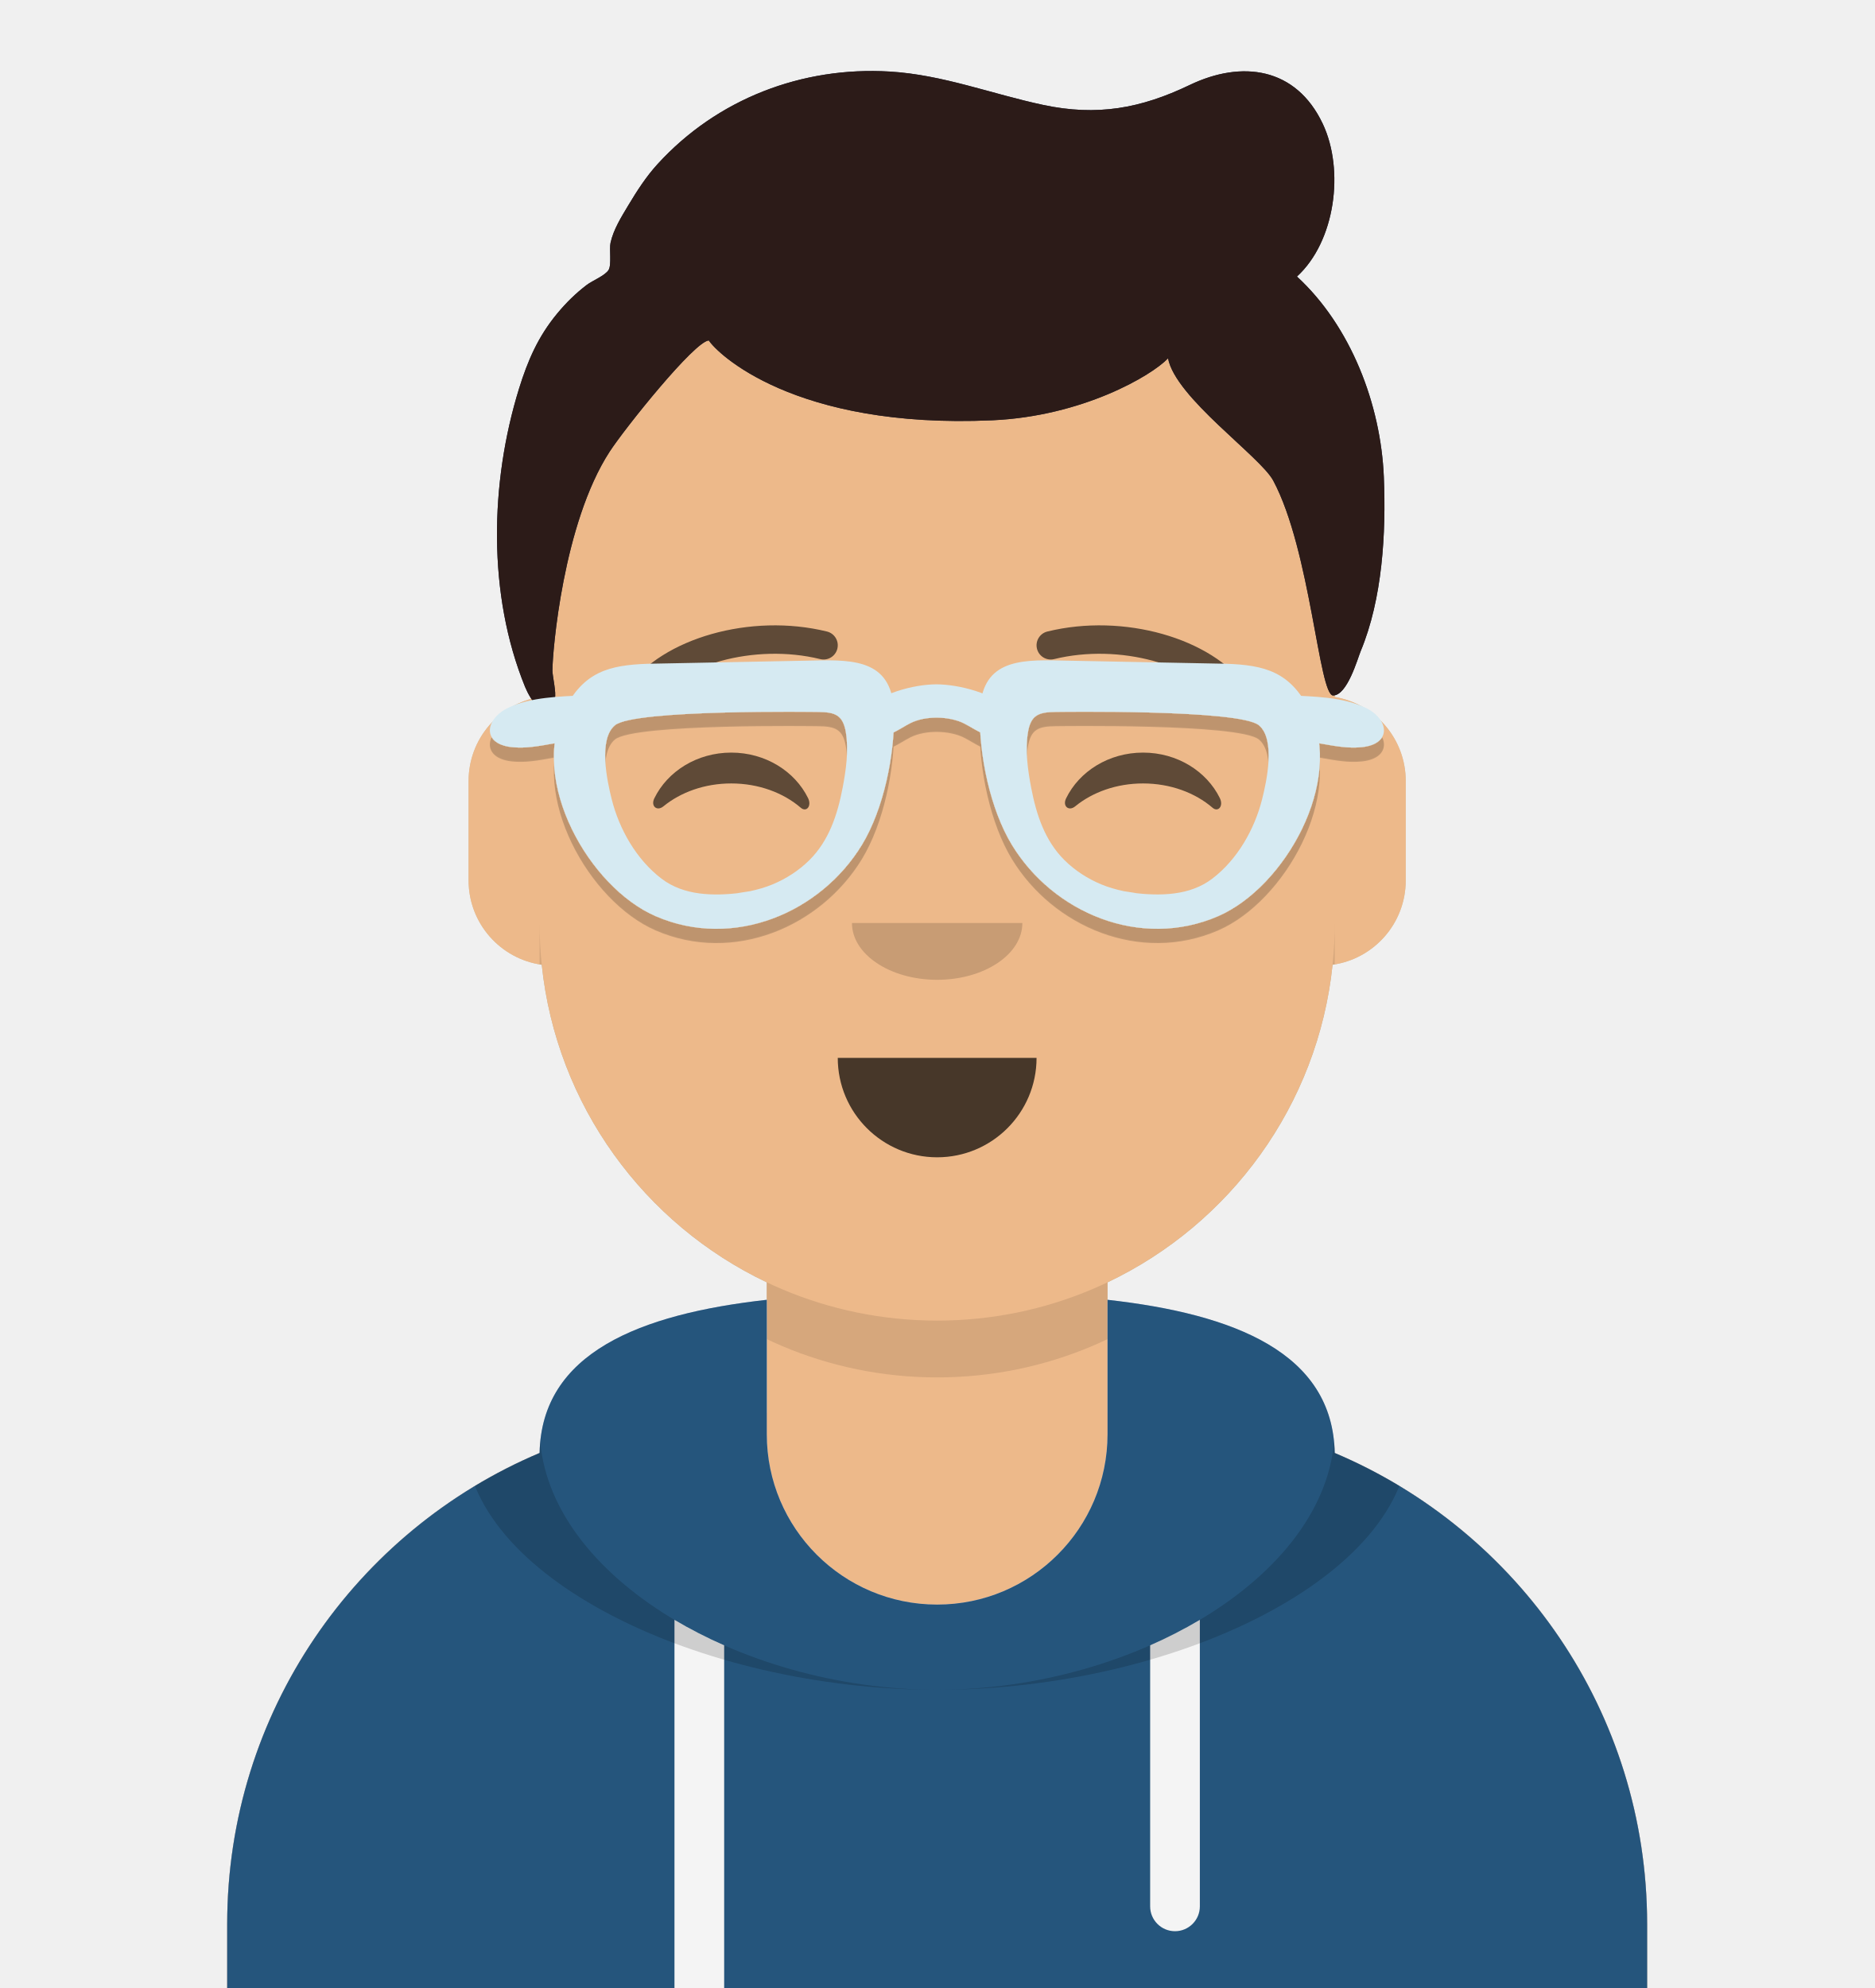
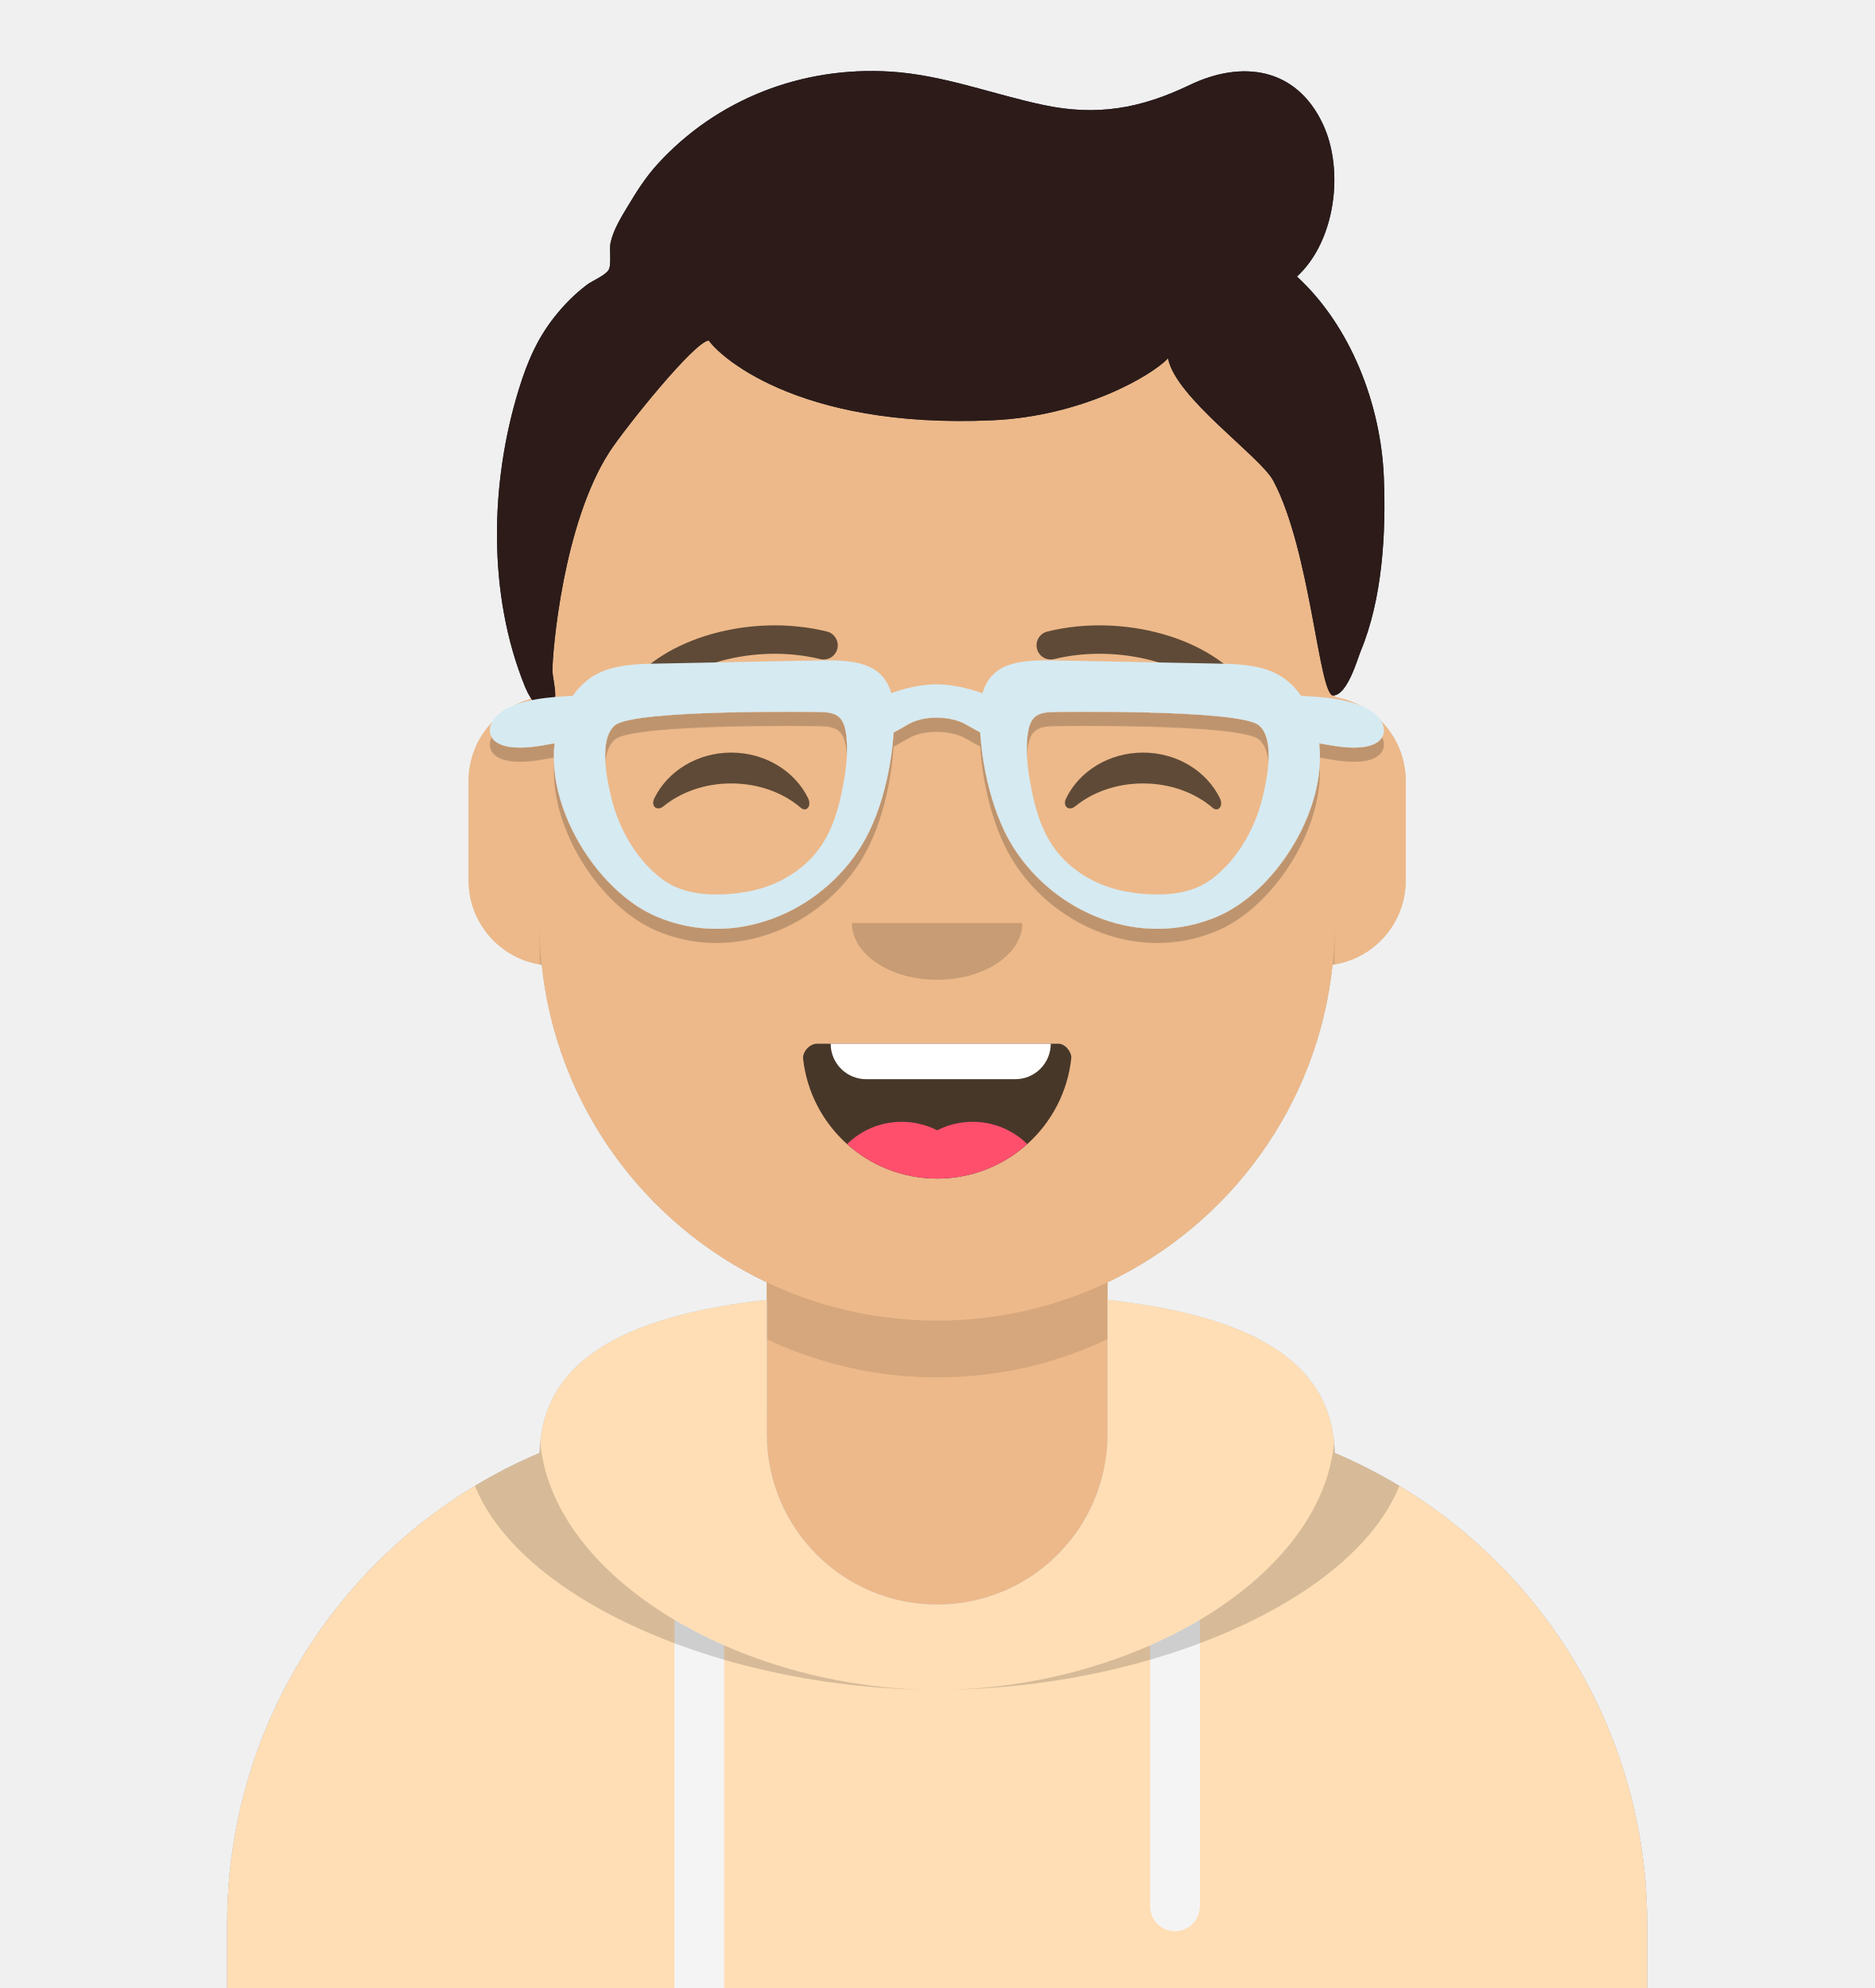
<svg xmlns="http://www.w3.org/2000/svg" xmlns:xlink="http://www.w3.org/1999/xlink" width="264px" height="280px" viewBox="0 0 264 280" version="1.1">
  <defs>
    <circle id="path-1" cx="120" cy="120" r="120" />
    <path d="M12,160 C12,226.274 65.726,280 132,280 C198.274,280 252,226.274 252,160 L264,160 L264,-1.42108547e-14 L-3.19744231e-14,-1.42108547e-14 L-3.19744231e-14,160 L12,160 Z" id="path-3" />
    <path d="M124,144.611 L124,163 L128,163 L128,163 C167.765,163 200,195.235 200,235 L200,244 L0,244 L0,235 C-4.86974701e-15,195.235 32.235,163 72,163 L72,163 L76,163 L76,144.611 C58.763,136.422 46.372,119.687 44.305,99.881 C38.48,99.058 34,94.052 34,88 L34,74 C34,68.054 38.325,63.118 44,62.166 L44,56 L44,56 C44,25.072 69.072,5.68137151e-15 100,0 L100,0 L100,0 C130.928,-5.68137151e-15 156,25.072 156,56 L156,62.166 C161.675,63.118 166,68.054 166,74 L166,88 C166,94.052 161.52,99.058 155.695,99.881 C153.628,119.687 141.237,136.422 124,144.611 Z" id="path-5" />
  </defs>
  <g id="Avataaar" stroke="none" stroke-width="1" fill="none" fill-rule="evenodd">
    <g transform="translate(-825, -1100)" id="Avataaar/Circle">
      <g transform="translate(825, 1100)">
        <g id="Mask" />
        <g id="Avataaar" stroke-width="1" fill-rule="evenodd" mask="url(#mask-4)">
          <g id="Body" transform="translate(32, 36)">
            <mask id="mask-6" fill="white">
              <use xlink:href="#path-5" />
            </mask>
            <use fill="#D0C6AC" xlink:href="#path-5" />
            <g id="Skin/👶🏽-03-Brown" mask="url(#mask-6)" fill="#EDB98A">
              <g transform="translate(-32, 0)" id="Color">
                <rect x="0" y="0" width="264" height="244" />
              </g>
            </g>
            <path d="M156,79 L156,102 C156,132.928 130.928,158 100,158 C69.072,158 44,132.928 44,102 L44,79 L44,94 C44,124.928 69.072,150 100,150 C130.928,150 156,124.928 156,94 L156,79 Z" id="Neck-Shadow" fill-opacity="0.1" fill="#000000" mask="url(#mask-6)" />
          </g>
          <g id="Clothing/Hoodie" transform="translate(0, 170)">
            <defs>
-               <path d="M108,13.071 C90.081,15.076 76.28,20.552 76.004,34.645 C50.146,45.568 32,71.165 32,100.999 L32,100.999 L32,110 L232,110 L232,100.999 C232,71.165 213.854,45.568 187.996,34.645 C187.72,20.552 173.919,15.076 156,13.071 L156,32 L156,32 C156,45.255 145.255,56 132,56 L132,56 C118.745,56 108,45.255 108,32 L108,13.071 Z" id="react-path-27" />
+               <path d="M108,13.071 C90.081,15.076 76.28,20.552 76.004,34.645 C50.146,45.568 32,71.165 32,100.999 L32,100.999 L32,110 L232,110 L232,100.999 C232,71.165 213.854,45.568 187.996,34.645 C187.72,20.552 173.919,15.076 156,13.071 L156,32 L156,32 C156,45.255 145.255,56 132,56 L132,56 C118.745,56 108,45.255 108,32 L108,13.071 Z" id="react-path-51" />
            </defs>
-             <mask id="react-mask-28" fill="white">
-               <use xlink:href="#react-path-27" />
+             <mask id="react-mask-52" fill="white">
+               <use xlink:href="#react-path-51" />
            </mask>
-             <use id="Hoodie" fill="#B7C1DB" fill-rule="evenodd" xlink:href="#react-path-27" />
-             <g id="Color/Palette/Gray-01" mask="url(#react-mask-28)" fill-rule="evenodd" fill="#25557C">
+             <use id="Hoodie" fill="#B7C1DB" fill-rule="evenodd" xlink:href="#react-path-51" />
+             <g id="Color/Palette/Gray-01" mask="url(#react-mask-52)" fill-rule="evenodd" fill="#FFDEB5">
              <rect id="🖍Color" x="0" y="0" width="264" height="110" />
            </g>
-             <path d="M102,61.739 L102,110 L95,110 L95,58.15 C97.204,59.46 99.547,60.661 102,61.739 Z M169,58.15 L169,98.5 C169,100.433 167.433,102 165.5,102 C163.567,102 162,100.433 162,98.5 L162,61.739 C164.453,60.661 166.796,59.46 169,58.15 Z" id="Straps" fill="#F4F4F4" fill-rule="evenodd" mask="url(#react-mask-28)" />
-             <path d="M90.96,12.724 C75.909,15.571 65.5,21.243 65.5,32.308 C65.5,52.02 98.538,68 132,68 C165.462,68 198.5,52.02 198.5,32.308 C198.5,21.243 188.091,15.571 173.04,12.724 C182.125,16.074 188,21.706 188,31.077 C188,51.469 160.179,68 132,68 C103.821,68 76,51.469 76,31.077 C76,21.706 81.875,16.074 90.96,12.724 Z" id="Shadow" fill-opacity="0.16" fill="#000000" fill-rule="evenodd" mask="url(#react-mask-28)" />
+             <path d="M102,61.739 L102,110 L95,110 L95,58.15 C97.204,59.46 99.547,60.661 102,61.739 Z M169,58.15 L169,98.5 C169,100.433 167.433,102 165.5,102 C163.567,102 162,100.433 162,98.5 L162,61.739 C164.453,60.661 166.796,59.46 169,58.15 Z" id="Straps" fill="#F4F4F4" fill-rule="evenodd" mask="url(#react-mask-52)" />
+             <path d="M90.96,12.724 C75.909,15.571 65.5,21.243 65.5,32.308 C65.5,52.02 98.538,68 132,68 C165.462,68 198.5,52.02 198.5,32.308 C198.5,21.243 188.091,15.571 173.04,12.724 C182.125,16.074 188,21.706 188,31.077 C188,51.469 160.179,68 132,68 C103.821,68 76,51.469 76,31.077 C76,21.706 81.875,16.074 90.96,12.724 Z" id="Shadow" fill-opacity="0.16" fill="#000000" fill-rule="evenodd" mask="url(#react-mask-52)" />
          </g>
          <g id="Face" transform="translate(76, 82)" fill="#000000">
-             <g id="Mouth/Default" transform="translate(2, 52)" fill-opacity="0.7">
-               <path d="M40,15 C40,22.732 46.268,29 54,29 L54,29 C61.732,29 68,22.732 68,15" id="Mouth" />
+             <g id="Mouth/Smile" transform="translate(2, 52)">
+               <defs>
+                 <path d="M35.118,15.128 C36.176,24.62 44.226,32 54,32 C63.804,32 71.874,24.574 72.892,15.04 C72.974,14.273 72.117,13 71.043,13 C56.149,13 44.738,13 37.087,13 C36.007,13 35.012,14.178 35.118,15.128 Z" id="react-path-57" />
+               </defs>
+               <mask id="react-mask-58" fill="white">
+                 <use xlink:href="#react-path-57" />
+               </mask>
+               <use id="Mouth" fill-opacity="0.7" fill="#000000" fill-rule="evenodd" xlink:href="#react-path-57" />
+               <rect id="Teeth" fill="#FFFFFF" fill-rule="evenodd" mask="url(#react-mask-58)" x="39" y="2" width="31" height="16" rx="5" />
+               <g id="Tongue" stroke-width="1" fill-rule="evenodd" mask="url(#react-mask-58)" fill="#FF4F6D">
+                 <g transform="translate(38, 24)">
+                   <circle cx="11" cy="11" r="11" />
+                   <circle cx="21" cy="11" r="11" />
+                 </g>
+               </g>
            </g>
            <g id="Nose/Default" transform="translate(28, 40)" fill-opacity="0.16">
              <path d="M16,8 C16,12.418 21.373,16 28,16 L28,16 C34.627,16 40,12.418 40,8" id="Nose" />
            </g>
            <g id="Eyes/Happy-😁" transform="translate(0, 8)" fill-opacity="0.6">
              <path d="M16.16,22.447 C18.007,18.649 22.164,16 26.998,16 C31.814,16 35.959,18.63 37.815,22.407 C38.367,23.529 37.582,24.447 36.791,23.767 C34.34,21.66 30.859,20.344 26.998,20.344 C23.257,20.344 19.874,21.579 17.438,23.572 C16.547,24.3 15.62,23.558 16.16,22.447 Z" id="Squint" />
              <path d="M74.16,22.447 C76.007,18.649 80.164,16 84.998,16 C89.814,16 93.959,18.63 95.815,22.407 C96.367,23.529 95.582,24.447 94.791,23.767 C92.34,21.66 88.859,20.344 84.998,20.344 C81.257,20.344 77.874,21.579 75.438,23.572 C74.547,24.3 73.62,23.558 74.16,22.447 Z" id="Squint" />
            </g>
            <g id="Eyebrow/Outline/Default" fill-opacity="0.6">
              <g id="I-Browse" transform="translate(12, 6)">
                <path d="M3.63,11.159 C7.545,5.65 18.278,2.561 27.523,4.831 C28.596,5.095 29.679,4.439 29.942,3.366 C30.206,2.293 29.55,1.21 28.477,0.947 C17.74,-1.69 5.312,1.887 0.37,8.841 C-0.27,9.742 -0.059,10.99 0.841,11.63 C1.742,12.27 2.99,12.059 3.63,11.159 Z" id="Eyebrow" fill-rule="nonzero" />
                <path d="M61.63,11.159 C65.545,5.65 76.278,2.561 85.523,4.831 C86.596,5.095 87.679,4.439 87.942,3.366 C88.206,2.293 87.55,1.21 86.477,0.947 C75.74,-1.69 63.312,1.887 58.37,8.841 C57.73,9.742 57.941,10.99 58.841,11.63 C59.742,12.27 60.99,12.059 61.63,11.159 Z" id="Eyebrow" fill-rule="nonzero" transform="translate(73.00015, 6.039198) scale(-1, 1) translate(-73.00015, -6.039198) " />
              </g>
            </g>
          </g>
          <g id="Top" stroke-width="1" fill-rule="evenodd">
            <defs>
-               <rect id="react-path-21" x="0" y="0" width="264" height="280" />
-               <path d="M183.68,38.949 C189.086,33.999 190.387,23.962 187.318,17.449 C183.549,9.454 175.901,8.452 168.572,11.969 C161.664,15.284 155.515,16.388 147.95,14.782 C140.692,13.241 133.806,10.523 126.303,10.076 C113.978,9.343 102.003,13.915 93.603,23.129 C92,24.887 90.709,26.897 89.488,28.934 C88.512,30.564 87.411,32.313 86.995,34.192 C86.797,35.086 87.165,37.29 86.72,38.022 C86.239,38.812 84.424,39.537 83.651,40.124 C82.084,41.313 80.727,42.654 79.471,44.171 C76.805,47.393 75.338,50.758 74.103,54.743 C70.001,67.988 69.653,83.741 74.957,96.747 C75.664,98.481 77.855,102.099 79.143,98.385 C79.398,97.651 78.809,95.191 78.81,94.45 C78.815,91.73 80.316,73.721 86.857,63.633 C88.986,60.349 98.83,48.052 100.841,47.954 C101.906,49.646 112.721,60.462 140.783,59.195 C153.445,58.623 163.183,52.934 165.521,50.468 C166.549,56.001 178.513,64.284 180.336,67.692 C185.603,77.538 186.771,97.996 188.781,97.957 C190.791,97.919 192.234,92.72 192.648,91.727 C195.72,84.352 196.243,75.095 195.915,67.168 C195.488,56.966 191.277,45.942 183.68,38.949 Z" id="react-path-20" />
-               <filter x="-0.8%" y="-2.0%" width="101.5%" height="108.0%" filterUnits="objectBoundingBox" id="react-filter-17">
+               <rect id="react-path-31" x="0" y="0" width="264" height="280" />
+               <path d="M183.68,38.949 C189.086,33.999 190.387,23.962 187.318,17.449 C183.549,9.454 175.901,8.452 168.572,11.969 C161.664,15.284 155.515,16.388 147.95,14.782 C140.692,13.241 133.806,10.523 126.303,10.076 C113.978,9.343 102.003,13.915 93.603,23.129 C92,24.887 90.709,26.897 89.488,28.934 C88.512,30.564 87.411,32.313 86.995,34.192 C86.797,35.086 87.165,37.29 86.72,38.022 C86.239,38.812 84.424,39.537 83.651,40.124 C82.084,41.313 80.727,42.654 79.471,44.171 C76.805,47.393 75.338,50.758 74.103,54.743 C70.001,67.988 69.653,83.741 74.957,96.747 C75.664,98.481 77.855,102.099 79.143,98.385 C79.398,97.651 78.809,95.191 78.81,94.45 C78.815,91.73 80.316,73.721 86.857,63.633 C88.986,60.349 98.83,48.052 100.841,47.954 C101.906,49.646 112.721,60.462 140.783,59.195 C153.445,58.623 163.183,52.934 165.521,50.468 C166.549,56.001 178.513,64.284 180.336,67.692 C185.603,77.538 186.771,97.996 188.781,97.957 C190.791,97.919 192.234,92.72 192.648,91.727 C195.72,84.352 196.243,75.095 195.915,67.168 C195.488,56.966 191.277,45.942 183.68,38.949 Z" id="react-path-30" />
+               <filter x="-0.8%" y="-2.0%" width="101.5%" height="108.0%" filterUnits="objectBoundingBox" id="react-filter-27">
                <feOffset dx="0" dy="2" in="SourceAlpha" result="shadowOffsetOuter1" />
                <feColorMatrix values="0 0 0 0 0   0 0 0 0 0   0 0 0 0 0  0 0 0 0.16 0" type="matrix" in="shadowOffsetOuter1" result="shadowMatrixOuter1" />
                <feMerge>
                  <feMergeNode in="shadowMatrixOuter1" />
                  <feMergeNode in="SourceGraphic" />
                </feMerge>
              </filter>
            </defs>
-             <mask id="react-mask-19" fill="white">
-               <use xlink:href="#react-path-21" />
+             <mask id="react-mask-29" fill="white">
+               <use xlink:href="#react-path-31" />
            </mask>
            <g id="Mask" />
-             <g id="Top/Short-Hair/Short-Waved" mask="url(#react-mask-19)">
+             <g id="Top/Short-Hair/Short-Waved" mask="url(#react-mask-29)">
              <g transform="translate(-1, 0)">
-                 <mask id="react-mask-18" fill="white">
-                   <use xlink:href="#react-path-20" />
+                 <mask id="react-mask-28" fill="white">
+                   <use xlink:href="#react-path-30" />
                </mask>
-                 <use id="Short-Hair" stroke="none" fill="#28354B" fill-rule="evenodd" xlink:href="#react-path-20" />
-                 <g id="Skin/👶🏽-03-Brown" mask="url(#react-mask-18)" fill="#2C1B18">
+                 <use id="Short-Hair" stroke="none" fill="#28354B" fill-rule="evenodd" xlink:href="#react-path-30" />
+                 <g id="Skin/👶🏽-03-Brown" mask="url(#react-mask-28)" fill="#2C1B18">
                  <g transform="translate(0, 0) " id="Color">
                    <rect x="0" y="0" width="264" height="280" />
                  </g>
                </g>
                <g id="Top/_Resources/Prescription-01" fill="none" transform="translate(62, 85)" stroke-width="1">
                  <defs>
-                     <filter x="-0.8%" y="-2.4%" width="101.5%" height="109.8%" filterUnits="objectBoundingBox" id="react-filter-22">
+                     <filter x="-0.8%" y="-2.4%" width="101.5%" height="109.8%" filterUnits="objectBoundingBox" id="react-filter-34">
                      <feOffset dx="0" dy="2" in="SourceAlpha" result="shadowOffsetOuter1" />
                      <feColorMatrix values="0 0 0 0 0   0 0 0 0 0   0 0 0 0 0  0 0 0 0.2 0" type="matrix" in="shadowOffsetOuter1" result="shadowMatrixOuter1" />
                      <feMerge>
                        <feMergeNode in="shadowMatrixOuter1" />
                        <feMergeNode in="SourceGraphic" />
                      </feMerge>
                    </filter>
                  </defs>
-                   <g id="Glasses" filter="url(#react-filter-22)" transform="translate(8, 8)" fill="#D6EAF2">
+                   <g id="Glasses" filter="url(#react-filter-34)" transform="translate(8, 8)" fill="#D6EAF2">
                    <path d="M46.249,7.275 C48.621,7.298 49.742,7.692 50.146,10.165 C50.555,12.671 50.157,15.487 49.685,17.955 C48.965,21.723 47.767,25.415 44.978,28.169 C43.508,29.619 41.717,30.775 39.811,31.564 C38.799,31.983 37.73,32.286 36.661,32.516 C36.349,32.583 33.682,32.95 35.318,32.764 C31.501,33.199 27.36,33.182 24.172,30.753 C20.64,28.06 18.22,23.8 17.157,19.556 C16.534,17.073 15.226,11.134 17.616,9.149 C20.353,6.875 46.249,7.275 46.249,7.275 L46.249,7.275 Z M22.218,0.49 C16.777,0.678 13.147,1.634 10.463,7.069 C5.546,17.03 13.963,31.969 23.352,36.039 C34.329,40.799 46.592,35.532 52.396,26.006 C55.469,20.962 57.022,13.323 56.922,7.504 C56.795,0.076 51.607,-0.13 45.509,0.034 L22.218,0.49 Z" id="Frame-Stuff" />
                    <path d="M79.681,7.273 C77.309,7.295 76.188,7.689 75.784,10.163 C75.374,12.668 75.772,15.485 76.244,17.952 C76.965,21.72 78.163,25.412 80.952,28.166 C82.421,29.616 84.213,30.772 86.119,31.562 C87.131,31.981 88.2,32.284 89.268,32.513 C89.581,32.58 92.247,32.948 90.612,32.761 C94.429,33.197 98.57,33.179 101.757,30.75 C105.29,28.058 107.709,23.798 108.773,19.554 C109.396,17.071 110.703,11.132 108.314,9.147 C105.576,6.872 79.681,7.273 79.681,7.273 L79.681,7.273 Z M103.712,0.488 C109.152,0.675 112.783,1.632 115.466,7.067 C120.384,17.028 111.967,31.966 102.577,36.037 C91.6,40.797 79.338,35.529 73.534,26.004 C70.461,20.96 68.907,13.321 69.007,7.501 C69.135,0.074 74.323,-0.132 80.421,0.032 L103.712,0.488 Z" id="Frame-Stuff" />
                    <path d="M13.197,4.927 C9.785,5.118 5.886,5.164 2.69,6.639 C-0.695,8.201 -1.218,11.739 3.049,12.226 C4.971,12.446 6.895,12.083 8.787,11.745 C10.337,11.468 12.442,11.558 13.906,10.966 C16.636,9.862 16.46,4.74 13.197,4.927" id="Frame-Stuff" />
                    <path d="M112.735,4.927 C116.147,5.118 120.046,5.164 123.242,6.639 C126.626,8.201 127.149,11.739 122.882,12.226 C120.961,12.446 119.037,12.083 117.144,11.745 C115.595,11.468 113.49,11.558 112.025,10.966 C109.296,9.862 109.471,4.74 112.735,4.927" id="Frame-Stuff" />
                    <path d="M73.109,7.013 C71.163,4.713 66.091,3.385 62.891,3.385 C59.691,3.385 54.768,4.713 52.822,7.013 C51.841,8.172 51.807,9.724 53.508,10.451 C55.626,11.357 57.517,9.714 59.213,8.855 C61.381,7.757 64.712,7.877 66.719,8.855 C68.427,9.688 70.305,11.357 72.423,10.451 C74.124,9.724 74.091,8.172 73.109,7.013" id="Frame-Stuff" />
                  </g>
                </g>
              </g>
            </g>
          </g>
        </g>
      </g>
    </g>
  </g>
</svg>
